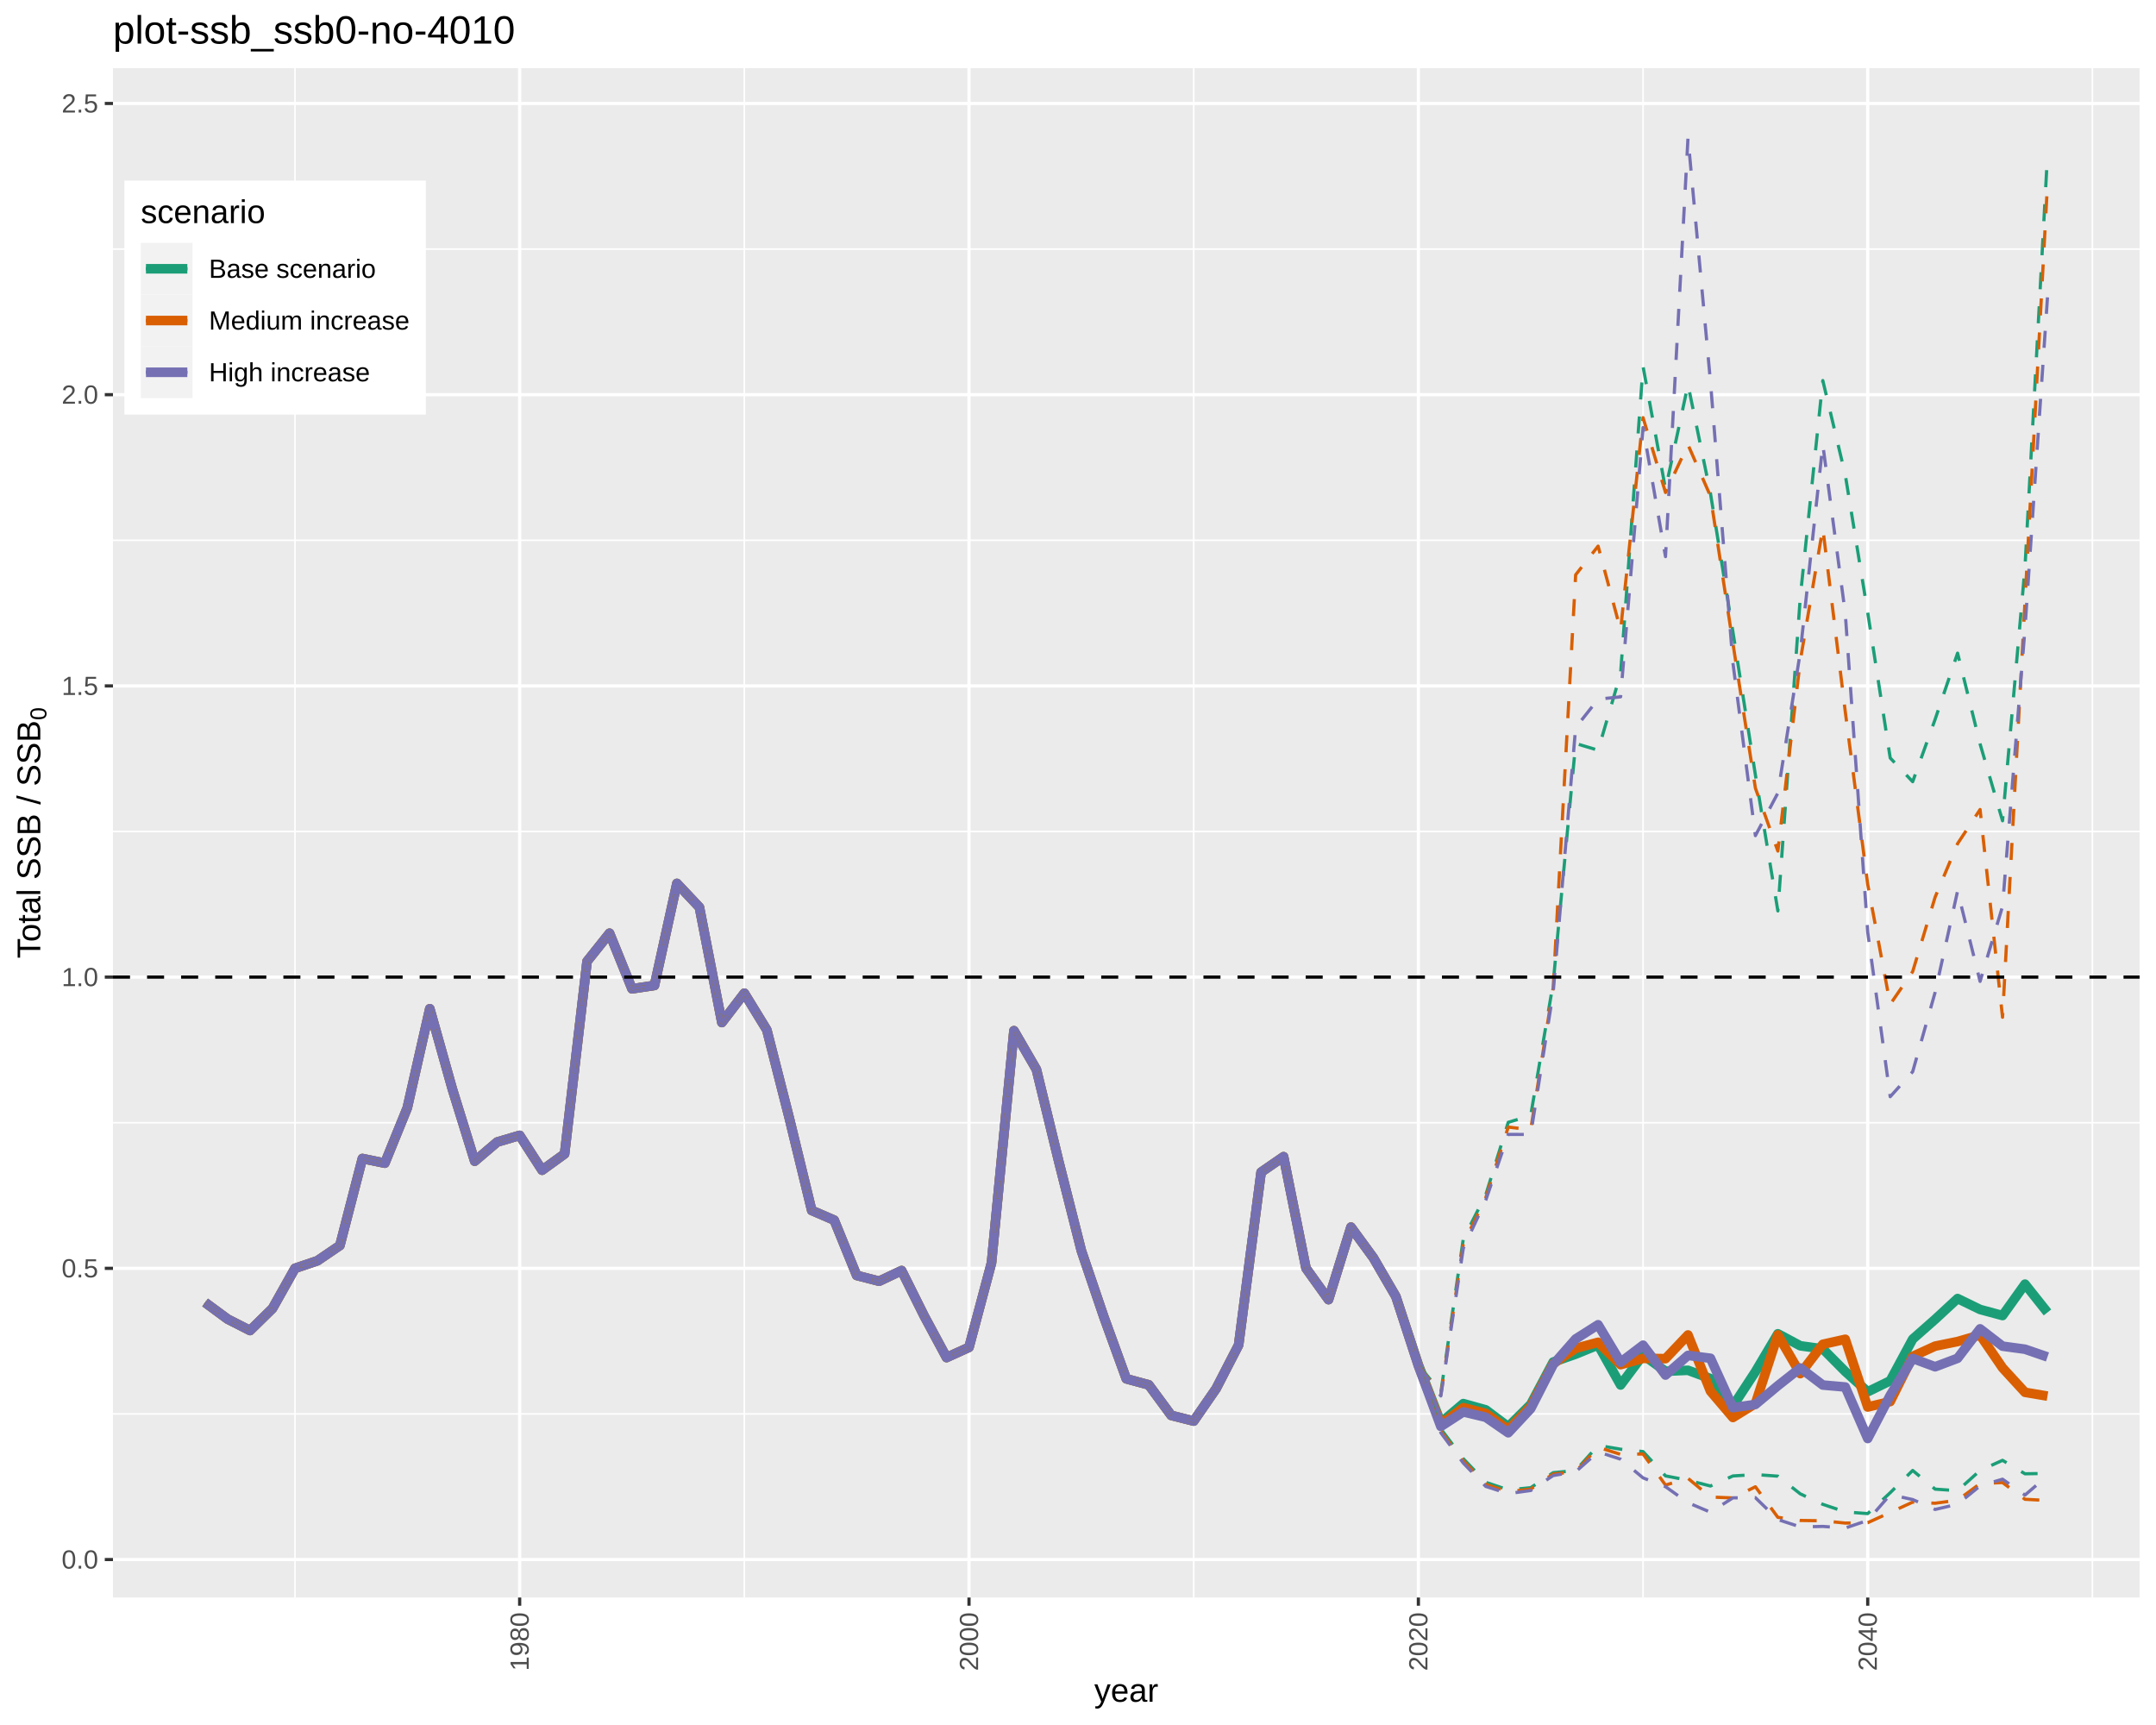
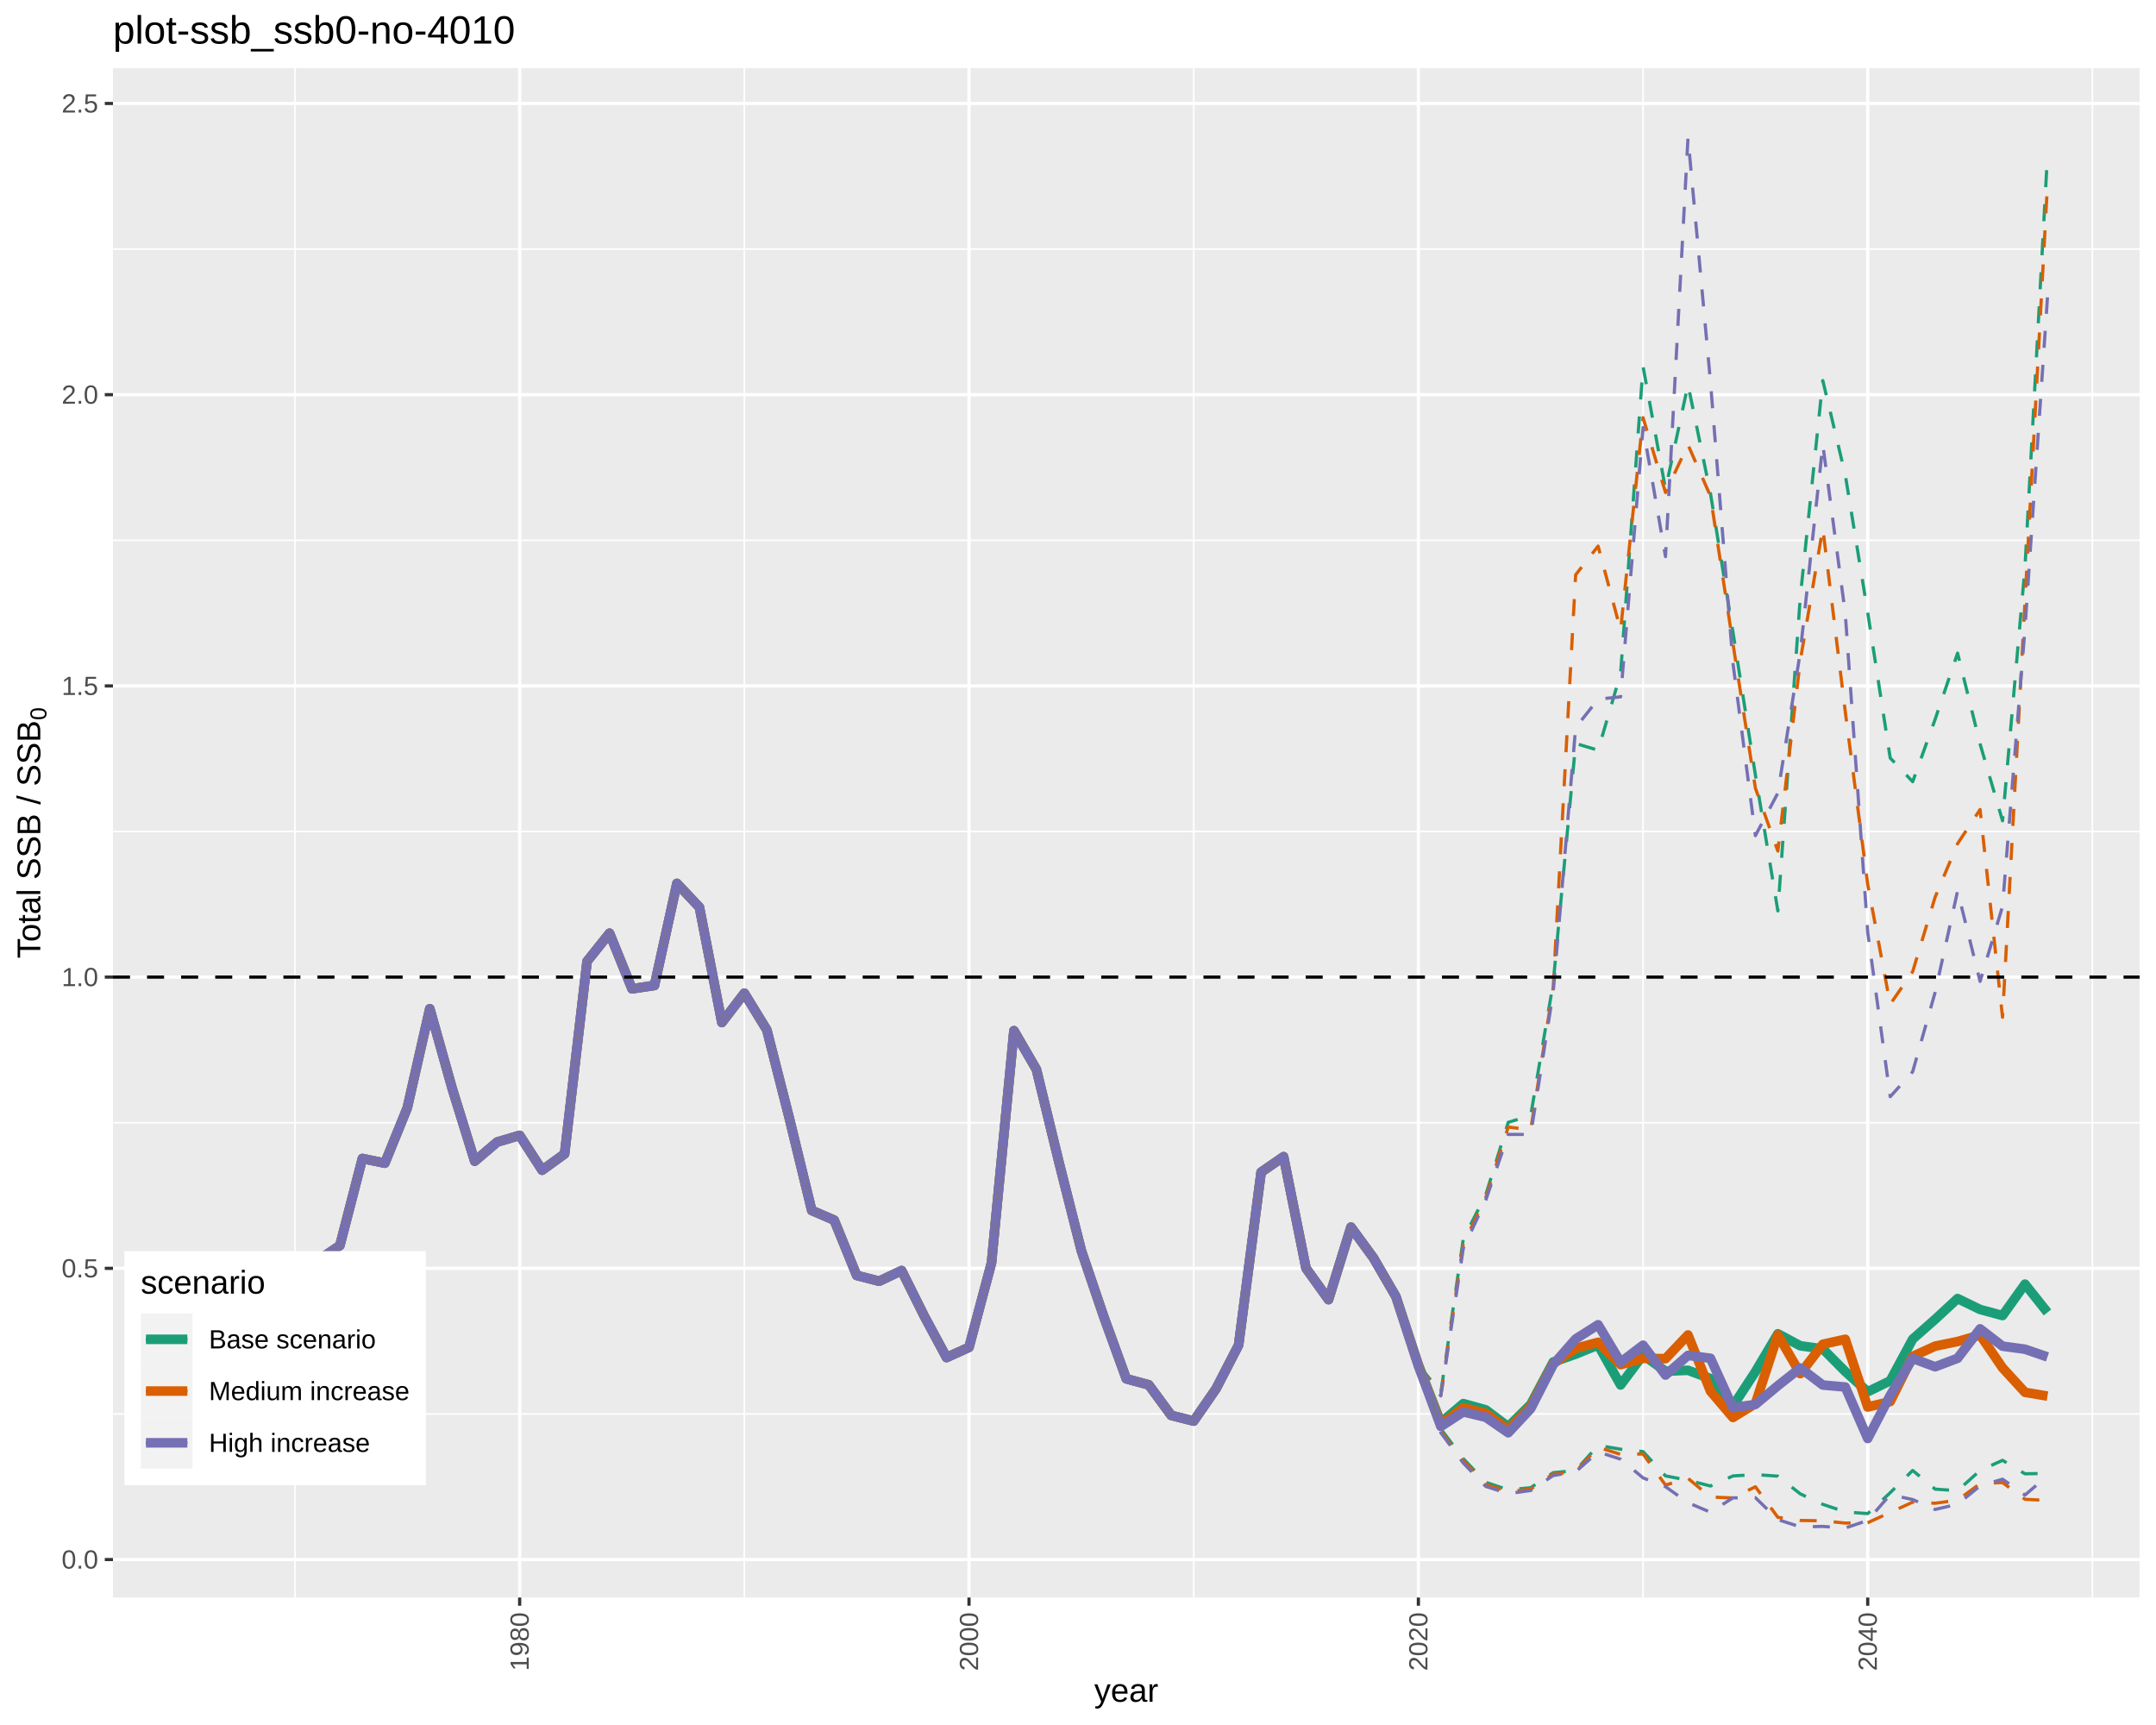
<svg xmlns="http://www.w3.org/2000/svg" viewBox="0 0 720.00 576.00">
  <defs>
    <style type="text/css">
    line, polyline, polygon, path, rect, circle {
      fill: none;
      stroke: #000000;
      stroke-linecap: round;
      stroke-linejoin: round;
      stroke-miterlimit: 10.00;
    }
  </style>
  </defs>
  <rect width="100%" height="100%" style="stroke: none; fill: #FFFFFF;" />
  <rect x="0.00" y="0.00" width="720.00" height="576.00" style="stroke-width: 1.07; stroke: #FFFFFF; fill: #FFFFFF;" />
  <defs>
    <clipPath id="cpMzcuNzN8NzE0LjUyfDUzMy40NHwyMi43Nw==">
      <rect x="37.73" y="22.77" width="676.79" height="510.67" />
    </clipPath>
  </defs>
  <rect x="37.73" y="22.77" width="676.79" height="510.67" style="stroke-width: 1.07; stroke: none; fill: #EBEBEB;" clip-path="url(#cpMzcuNzN8NzE0LjUyfDUzMy40NHwyMi43Nw==)" />
  <polyline points="37.73,472.13 714.52,472.13 " style="stroke-width: 0.53; stroke: #FFFFFF; stroke-linecap: butt;" clip-path="url(#cpMzcuNzN8NzE0LjUyfDUzMy40NHwyMi43Nw==)" />
  <polyline points="37.73,374.89 714.52,374.89 " style="stroke-width: 0.53; stroke: #FFFFFF; stroke-linecap: butt;" clip-path="url(#cpMzcuNzN8NzE0LjUyfDUzMy40NHwyMi43Nw==)" />
  <polyline points="37.73,277.65 714.52,277.65 " style="stroke-width: 0.53; stroke: #FFFFFF; stroke-linecap: butt;" clip-path="url(#cpMzcuNzN8NzE0LjUyfDUzMy40NHwyMi43Nw==)" />
  <polyline points="37.73,180.41 714.52,180.41 " style="stroke-width: 0.53; stroke: #FFFFFF; stroke-linecap: butt;" clip-path="url(#cpMzcuNzN8NzE0LjUyfDUzMy40NHwyMi43Nw==)" />
  <polyline points="37.73,83.17 714.52,83.17 " style="stroke-width: 0.53; stroke: #FFFFFF; stroke-linecap: butt;" clip-path="url(#cpMzcuNzN8NzE0LjUyfDUzMy40NHwyMi43Nw==)" />
  <polyline points="98.51,533.44 98.51,22.77 " style="stroke-width: 0.53; stroke: #FFFFFF; stroke-linecap: butt;" clip-path="url(#cpMzcuNzN8NzE0LjUyfDUzMy40NHwyMi43Nw==)" />
  <polyline points="248.57,533.44 248.57,22.77 " style="stroke-width: 0.53; stroke: #FFFFFF; stroke-linecap: butt;" clip-path="url(#cpMzcuNzN8NzE0LjUyfDUzMy40NHwyMi43Nw==)" />
  <polyline points="398.64,533.44 398.64,22.77 " style="stroke-width: 0.53; stroke: #FFFFFF; stroke-linecap: butt;" clip-path="url(#cpMzcuNzN8NzE0LjUyfDUzMy40NHwyMi43Nw==)" />
  <polyline points="548.70,533.44 548.70,22.77 " style="stroke-width: 0.53; stroke: #FFFFFF; stroke-linecap: butt;" clip-path="url(#cpMzcuNzN8NzE0LjUyfDUzMy40NHwyMi43Nw==)" />
  <polyline points="698.76,533.44 698.76,22.77 " style="stroke-width: 0.53; stroke: #FFFFFF; stroke-linecap: butt;" clip-path="url(#cpMzcuNzN8NzE0LjUyfDUzMy40NHwyMi43Nw==)" />
  <polyline points="37.73,520.75 714.52,520.75 " style="stroke-width: 1.07; stroke: #FFFFFF; stroke-linecap: butt;" clip-path="url(#cpMzcuNzN8NzE0LjUyfDUzMy40NHwyMi43Nw==)" />
  <polyline points="37.73,423.51 714.52,423.51 " style="stroke-width: 1.07; stroke: #FFFFFF; stroke-linecap: butt;" clip-path="url(#cpMzcuNzN8NzE0LjUyfDUzMy40NHwyMi43Nw==)" />
  <polyline points="37.73,326.27 714.52,326.27 " style="stroke-width: 1.07; stroke: #FFFFFF; stroke-linecap: butt;" clip-path="url(#cpMzcuNzN8NzE0LjUyfDUzMy40NHwyMi43Nw==)" />
  <polyline points="37.73,229.03 714.52,229.03 " style="stroke-width: 1.07; stroke: #FFFFFF; stroke-linecap: butt;" clip-path="url(#cpMzcuNzN8NzE0LjUyfDUzMy40NHwyMi43Nw==)" />
  <polyline points="37.73,131.79 714.52,131.79 " style="stroke-width: 1.07; stroke: #FFFFFF; stroke-linecap: butt;" clip-path="url(#cpMzcuNzN8NzE0LjUyfDUzMy40NHwyMi43Nw==)" />
  <polyline points="37.73,34.55 714.52,34.55 " style="stroke-width: 1.07; stroke: #FFFFFF; stroke-linecap: butt;" clip-path="url(#cpMzcuNzN8NzE0LjUyfDUzMy40NHwyMi43Nw==)" />
  <polyline points="173.54,533.44 173.54,22.77 " style="stroke-width: 1.07; stroke: #FFFFFF; stroke-linecap: butt;" clip-path="url(#cpMzcuNzN8NzE0LjUyfDUzMy40NHwyMi43Nw==)" />
  <polyline points="323.60,533.44 323.60,22.77 " style="stroke-width: 1.07; stroke: #FFFFFF; stroke-linecap: butt;" clip-path="url(#cpMzcuNzN8NzE0LjUyfDUzMy40NHwyMi43Nw==)" />
  <polyline points="473.67,533.44 473.67,22.77 " style="stroke-width: 1.07; stroke: #FFFFFF; stroke-linecap: butt;" clip-path="url(#cpMzcuNzN8NzE0LjUyfDUzMy40NHwyMi43Nw==)" />
  <polyline points="623.73,533.44 623.73,22.77 " style="stroke-width: 1.07; stroke: #FFFFFF; stroke-linecap: butt;" clip-path="url(#cpMzcuNzN8NzE0LjUyfDUzMy40NHwyMi43Nw==)" />
  <polyline points="68.50,434.92 76.00,440.45 83.50,444.27 91.00,436.91 98.51,423.52 106.01,420.98 113.51,415.88 121.02,386.85 128.52,388.39 136.02,369.92 143.53,336.84 151.03,363.54 158.53,387.73 166.04,381.34 173.54,379.12 181.04,390.74 188.55,385.30 196.05,321.01 203.55,311.62 211.06,330.17 218.56,329.05 226.06,294.99 233.57,302.96 241.07,341.43 248.57,331.65 256.08,343.90 263.58,373.33 271.08,404.18 278.58,407.42 286.09,425.88 293.59,427.81 301.09,424.26 308.60,439.35 316.10,453.30 323.60,449.89 331.11,421.69 338.61,344.17 346.11,357.11 353.62,388.00 361.12,417.62 368.62,439.70 376.13,460.39 383.63,462.42 391.13,472.61 398.64,474.51 406.14,463.66 413.64,449.12 421.15,391.41 428.65,386.24 436.15,423.48 443.66,433.95 451.16,409.76 458.66,420.03 466.16,432.94 473.67,455.73 481.17,475.02 488.67,468.68 496.18,470.76 503.68,476.39 511.18,468.95 518.69,454.80 526.19,452.17 533.69,449.12 541.20,462.47 548.70,452.45 556.20,457.88 563.71,457.56 571.21,460.34 578.71,469.50 586.22,458.03 593.72,445.37 601.22,449.38 608.73,450.41 616.23,457.97 623.73,464.72 631.24,461.06 638.74,447.15 646.24,440.54 653.74,433.60 661.25,437.25 668.75,439.28 676.25,428.79 683.76,438.24 " style="stroke-width: 3.20; stroke: #1B9E77; stroke-linecap: butt;" clip-path="url(#cpMzcuNzN8NzE0LjUyfDUzMy40NHwyMi43Nw==)" />
  <polyline points="68.50,434.92 76.00,440.45 83.50,444.27 91.00,436.91 98.51,423.52 106.01,420.98 113.51,415.88 121.02,386.85 128.52,388.39 136.02,369.92 143.53,336.84 151.03,363.54 158.53,387.73 166.04,381.34 173.54,379.12 181.04,390.74 188.55,385.30 196.05,321.01 203.55,311.62 211.06,330.17 218.56,329.05 226.06,294.99 233.57,302.96 241.07,341.43 248.57,331.65 256.08,343.90 263.58,373.33 271.08,404.18 278.58,407.42 286.09,425.88 293.59,427.81 301.09,424.26 308.60,439.35 316.10,453.30 323.60,449.89 331.11,421.69 338.61,344.17 346.11,357.11 353.62,388.00 361.12,417.62 368.62,439.70 376.13,460.39 383.63,462.42 391.13,472.61 398.64,474.51 406.14,463.66 413.64,449.12 421.15,391.41 428.65,386.24 436.15,423.48 443.66,433.95 451.16,409.76 458.66,420.03 466.16,432.94 473.67,455.91 481.17,475.61 488.67,470.04 496.18,471.95 503.68,477.37 511.18,469.66 518.69,455.37 526.19,450.23 533.69,448.21 541.20,455.68 548.70,453.58 556.20,453.67 563.71,445.76 571.21,464.52 578.71,473.32 586.22,468.68 593.72,445.75 601.22,458.67 608.73,448.88 616.23,447.20 623.73,469.82 631.24,468.00 638.74,452.92 646.24,449.49 653.74,447.96 661.25,445.77 668.75,456.74 676.25,464.91 683.76,466.18 " style="stroke-width: 3.20; stroke: #D95F02; stroke-linecap: butt;" clip-path="url(#cpMzcuNzN8NzE0LjUyfDUzMy40NHwyMi43Nw==)" />
  <polyline points="68.50,434.92 76.00,440.45 83.50,444.27 91.00,436.91 98.51,423.52 106.01,420.98 113.51,415.88 121.02,386.85 128.52,388.39 136.02,369.92 143.53,336.84 151.03,363.54 158.53,387.73 166.04,381.34 173.54,379.12 181.04,390.74 188.55,385.30 196.05,321.01 203.55,311.62 211.06,330.17 218.56,329.05 226.06,294.99 233.57,302.96 241.07,341.43 248.57,331.65 256.08,343.90 263.58,373.33 271.08,404.18 278.58,407.42 286.09,425.88 293.59,427.81 301.09,424.26 308.60,439.35 316.10,453.30 323.60,449.89 331.11,421.69 338.61,344.17 346.11,357.11 353.62,388.00 361.12,417.62 368.62,439.70 376.13,460.39 383.63,462.42 391.13,472.61 398.64,474.51 406.14,463.66 413.64,449.12 421.15,391.41 428.65,386.24 436.15,423.48 443.66,433.95 451.16,409.76 458.66,420.03 466.16,432.94 473.67,456.06 481.17,476.31 488.67,471.45 496.18,473.24 503.68,478.42 511.18,470.38 518.69,455.66 526.19,447.10 533.69,442.35 541.20,454.87 548.70,449.17 556.20,459.15 563.71,452.59 571.21,453.54 578.71,470.04 586.22,468.96 593.72,462.70 601.22,456.79 608.73,462.48 616.23,463.14 623.73,480.34 631.24,465.93 638.74,453.60 646.24,456.38 653.74,453.55 661.25,443.72 668.75,449.50 676.25,450.52 683.76,453.10 " style="stroke-width: 3.20; stroke: #7570B3; stroke-linecap: butt;" clip-path="url(#cpMzcuNzN8NzE0LjUyfDUzMy40NHwyMi43Nw==)" />
  <polyline points="68.50,434.92 76.00,440.45 83.50,444.27 91.00,436.91 98.51,423.52 106.01,420.98 113.51,415.88 121.02,386.85 128.52,388.39 136.02,369.92 143.53,336.84 151.03,363.54 158.53,387.73 166.04,381.34 173.54,379.12 181.04,390.74 188.55,385.30 196.05,321.01 203.55,311.62 211.06,330.17 218.56,329.05 226.06,294.99 233.57,302.96 241.07,341.43 248.57,331.65 256.08,343.90 263.58,373.33 271.08,404.18 278.58,407.42 286.09,425.88 293.59,427.81 301.09,424.26 308.60,439.35 316.10,453.30 323.60,449.89 331.11,421.69 338.61,344.17 346.11,357.11 353.62,388.00 361.12,417.62 368.62,439.70 376.13,460.39 383.63,462.42 391.13,472.61 398.64,474.51 406.14,463.66 413.64,449.12 421.15,391.41 428.65,386.24 436.15,423.48 443.66,433.95 451.16,409.76 458.66,420.03 466.16,432.94 473.67,455.73 481.17,477.11 488.67,487.07 496.18,494.96 503.68,497.49 511.18,496.76 518.69,491.74 526.19,491.03 533.69,482.64 541.20,483.91 548.70,484.70 556.20,492.82 563.71,494.27 571.21,496.20 578.71,492.84 586.22,492.38 593.72,492.91 601.22,498.83 608.73,502.32 616.23,504.85 623.73,505.41 631.24,498.43 638.74,491.00 646.24,497.24 653.74,497.76 661.25,491.00 668.75,487.62 676.25,492.12 683.76,491.99 " style="stroke-width: 1.07; stroke: #1B9E77; stroke-dasharray: 5.69,5.69; stroke-linecap: butt;" clip-path="url(#cpMzcuNzN8NzE0LjUyfDUzMy40NHwyMi43Nw==)" />
  <polyline points="68.50,434.92 76.00,440.45 83.50,444.27 91.00,436.91 98.51,423.52 106.01,420.98 113.51,415.88 121.02,386.85 128.52,388.39 136.02,369.92 143.53,336.84 151.03,363.54 158.53,387.73 166.04,381.34 173.54,379.12 181.04,390.74 188.55,385.30 196.05,321.01 203.55,311.62 211.06,330.17 218.56,329.05 226.06,294.99 233.57,302.96 241.07,341.43 248.57,331.65 256.08,343.90 263.58,373.33 271.08,404.18 278.58,407.42 286.09,425.88 293.59,427.81 301.09,424.26 308.60,439.35 316.10,453.30 323.60,449.89 331.11,421.69 338.61,344.17 346.11,357.11 353.62,388.00 361.12,417.62 368.62,439.70 376.13,460.39 383.63,462.42 391.13,472.61 398.64,474.51 406.14,463.66 413.64,449.12 421.15,391.41 428.65,386.24 436.15,423.48 443.66,433.95 451.16,409.76 458.66,420.03 466.16,432.94 473.67,455.91 481.17,477.86 488.67,487.76 496.18,495.64 503.68,498.10 511.18,497.23 518.69,492.20 526.19,491.41 533.69,483.27 541.20,485.63 548.70,485.51 556.20,495.89 563.71,493.64 571.21,499.88 578.71,500.18 586.22,496.45 593.72,506.66 601.22,507.70 608.73,507.81 616.23,508.58 623.73,508.45 631.24,505.02 638.74,501.58 646.24,501.95 653.74,500.94 661.25,495.40 668.75,495.04 676.25,500.63 683.76,501.03 " style="stroke-width: 1.07; stroke: #D95F02; stroke-dasharray: 5.69,5.69; stroke-linecap: butt;" clip-path="url(#cpMzcuNzN8NzE0LjUyfDUzMy40NHwyMi43Nw==)" />
  <polyline points="68.50,434.92 76.00,440.45 83.50,444.27 91.00,436.91 98.51,423.52 106.01,420.98 113.51,415.88 121.02,386.85 128.52,388.39 136.02,369.92 143.53,336.84 151.03,363.54 158.53,387.73 166.04,381.34 173.54,379.12 181.04,390.74 188.55,385.30 196.05,321.01 203.55,311.62 211.06,330.17 218.56,329.05 226.06,294.99 233.57,302.96 241.07,341.43 248.57,331.65 256.08,343.90 263.58,373.33 271.08,404.18 278.58,407.42 286.09,425.88 293.59,427.81 301.09,424.26 308.60,439.35 316.10,453.30 323.60,449.89 331.11,421.69 338.61,344.17 346.11,357.11 353.62,388.00 361.12,417.62 368.62,439.70 376.13,460.39 383.63,462.42 391.13,472.61 398.64,474.51 406.14,463.66 413.64,449.12 421.15,391.41 428.65,386.24 436.15,423.48 443.66,433.95 451.16,409.76 458.66,420.03 466.16,432.94 473.67,456.06 481.17,478.42 488.67,488.53 496.18,496.34 503.68,498.74 511.18,497.70 518.69,492.70 526.19,491.44 533.69,484.80 541.20,487.24 548.70,493.48 556.20,496.42 563.71,501.77 571.21,504.95 578.71,500.15 586.22,500.09 593.72,507.40 601.22,509.86 608.73,509.69 616.23,510.23 623.73,507.68 631.24,499.07 638.74,500.72 646.24,504.02 653.74,502.28 661.25,496.15 668.75,493.92 676.25,499.22 683.76,492.77 " style="stroke-width: 1.07; stroke: #7570B3; stroke-dasharray: 5.69,5.69; stroke-linecap: butt;" clip-path="url(#cpMzcuNzN8NzE0LjUyfDUzMy40NHwyMi43Nw==)" />
  <polyline points="68.50,434.92 76.00,440.45 83.50,444.27 91.00,436.91 98.51,423.52 106.01,420.98 113.51,415.88 121.02,386.85 128.52,388.39 136.02,369.92 143.53,336.84 151.03,363.54 158.53,387.73 166.04,381.34 173.54,379.12 181.04,390.74 188.55,385.30 196.05,321.01 203.55,311.62 211.06,330.17 218.56,329.05 226.06,294.99 233.57,302.96 241.07,341.43 248.57,331.65 256.08,343.90 263.58,373.33 271.08,404.18 278.58,407.42 286.09,425.88 293.59,427.81 301.09,424.26 308.60,439.35 316.10,453.30 323.60,449.89 331.11,421.69 338.61,344.17 346.11,357.11 353.62,388.00 361.12,417.62 368.62,439.70 376.13,460.39 383.63,462.42 391.13,472.61 398.64,474.51 406.14,463.66 413.64,449.12 421.15,391.41 428.65,386.24 436.15,423.48 443.66,433.95 451.16,409.76 458.66,420.03 466.16,432.94 473.67,455.73 481.17,464.95 488.67,413.70 496.18,398.96 503.68,374.75 511.18,372.49 518.69,328.28 526.19,248.25 533.69,250.51 541.20,224.92 548.70,122.36 556.20,163.34 563.71,128.44 571.21,164.73 578.71,210.99 586.22,258.78 593.72,304.17 601.22,199.25 608.73,127.07 616.23,158.55 623.73,204.56 631.24,253.10 638.74,261.02 646.24,240.19 653.74,218.09 661.25,248.41 668.75,274.07 676.25,189.40 683.76,51.68 " style="stroke-width: 1.07; stroke: #1B9E77; stroke-dasharray: 5.69,5.69; stroke-linecap: butt;" clip-path="url(#cpMzcuNzN8NzE0LjUyfDUzMy40NHwyMi43Nw==)" />
  <polyline points="68.50,434.92 76.00,440.45 83.50,444.27 91.00,436.91 98.51,423.52 106.01,420.98 113.51,415.88 121.02,386.85 128.52,388.39 136.02,369.92 143.53,336.84 151.03,363.54 158.53,387.73 166.04,381.34 173.54,379.12 181.04,390.74 188.55,385.30 196.05,321.01 203.55,311.62 211.06,330.17 218.56,329.05 226.06,294.99 233.57,302.96 241.07,341.43 248.57,331.65 256.08,343.90 263.58,373.33 271.08,404.18 278.58,407.42 286.09,425.88 293.59,427.81 301.09,424.26 308.60,439.35 316.10,453.30 323.60,449.89 331.11,421.69 338.61,344.17 346.11,357.11 353.62,388.00 361.12,417.62 368.62,439.70 376.13,460.39 383.63,462.42 391.13,472.61 398.64,474.51 406.14,463.66 413.64,449.12 421.15,391.41 428.65,386.24 436.15,423.48 443.66,433.95 451.16,409.76 458.66,420.03 466.16,432.94 473.67,455.91 481.17,465.74 488.67,415.34 496.18,399.92 503.68,376.34 511.18,377.25 518.69,329.84 526.19,191.94 533.69,182.36 541.20,210.39 548.70,139.47 556.20,164.45 563.71,148.50 571.21,165.66 578.71,214.81 586.22,263.17 593.72,284.18 601.22,220.52 608.73,176.35 616.23,237.63 623.73,295.32 631.24,335.34 638.74,324.43 646.24,299.55 653.74,281.70 661.25,270.31 668.75,339.67 676.25,200.85 683.76,61.41 " style="stroke-width: 1.07; stroke: #D95F02; stroke-dasharray: 5.69,5.69; stroke-linecap: butt;" clip-path="url(#cpMzcuNzN8NzE0LjUyfDUzMy40NHwyMi43Nw==)" />
  <polyline points="68.50,434.92 76.00,440.45 83.50,444.27 91.00,436.91 98.51,423.52 106.01,420.98 113.51,415.88 121.02,386.85 128.52,388.39 136.02,369.92 143.53,336.84 151.03,363.54 158.53,387.73 166.04,381.34 173.54,379.12 181.04,390.74 188.55,385.30 196.05,321.01 203.55,311.62 211.06,330.17 218.56,329.05 226.06,294.99 233.57,302.96 241.07,341.43 248.57,331.65 256.08,343.90 263.58,373.33 271.08,404.18 278.58,407.42 286.09,425.88 293.59,427.81 301.09,424.26 308.60,439.35 316.10,453.30 323.60,449.89 331.11,421.69 338.61,344.17 346.11,357.11 353.62,388.00 361.12,417.62 368.62,439.70 376.13,460.39 383.63,462.42 391.13,472.61 398.64,474.51 406.14,463.66 413.64,449.12 421.15,391.41 428.65,386.24 436.15,423.48 443.66,433.95 451.16,409.76 458.66,420.03 466.16,432.94 473.67,456.06 481.17,466.12 488.67,416.83 496.18,400.74 503.68,378.80 511.18,378.81 518.69,331.32 526.19,242.95 533.69,233.47 541.20,232.68 548.70,142.76 556.20,185.86 563.71,45.98 571.21,127.42 578.71,221.32 586.22,279.03 593.72,264.80 601.22,217.69 608.73,148.43 616.23,204.78 623.73,311.28 631.24,366.20 638.74,357.86 646.24,331.34 653.74,297.52 661.25,327.70 668.75,302.65 676.25,209.89 683.76,99.29 " style="stroke-width: 1.07; stroke: #7570B3; stroke-dasharray: 5.69,5.69; stroke-linecap: butt;" clip-path="url(#cpMzcuNzN8NzE0LjUyfDUzMy40NHwyMi43Nw==)" />
  <line x1="37.73" y1="326.27" x2="714.52" y2="326.27" style="stroke-width: 1.07; stroke-dasharray: 5.69,5.69; stroke-linecap: butt;" clip-path="url(#cpMzcuNzN8NzE0LjUyfDUzMy40NHwyMi43Nw==)" />
  <defs>
    <clipPath id="cpMC4wMHw3MjAuMDB8NTc2LjAwfDAuMDA=">
      <rect x="0.00" y="0.00" width="720.00" height="576.00" />
    </clipPath>
  </defs>
  <g clip-path="url(#cpMC4wMHw3MjAuMDB8NTc2LjAwfDAuMDA=)">
    <text x="20.58" y="523.78" style="font-size: 8.80px; fill: #4D4D4D; font-family: Liberation Sans;" textLength="12.22px" lengthAdjust="spacingAndGlyphs">0.0</text>
  </g>
  <g clip-path="url(#cpMC4wMHw3MjAuMDB8NTc2LjAwfDAuMDA=)">
    <text x="20.58" y="426.54" style="font-size: 8.80px; fill: #4D4D4D; font-family: Liberation Sans;" textLength="12.22px" lengthAdjust="spacingAndGlyphs">0.5</text>
  </g>
  <g clip-path="url(#cpMC4wMHw3MjAuMDB8NTc2LjAwfDAuMDA=)">
    <text x="20.58" y="329.29" style="font-size: 8.80px; fill: #4D4D4D; font-family: Liberation Sans;" textLength="12.22px" lengthAdjust="spacingAndGlyphs">1.0</text>
  </g>
  <g clip-path="url(#cpMC4wMHw3MjAuMDB8NTc2LjAwfDAuMDA=)">
    <text x="20.58" y="232.05" style="font-size: 8.80px; fill: #4D4D4D; font-family: Liberation Sans;" textLength="12.22px" lengthAdjust="spacingAndGlyphs">1.5</text>
  </g>
  <g clip-path="url(#cpMC4wMHw3MjAuMDB8NTc2LjAwfDAuMDA=)">
    <text x="20.58" y="134.81" style="font-size: 8.80px; fill: #4D4D4D; font-family: Liberation Sans;" textLength="12.22px" lengthAdjust="spacingAndGlyphs">2.0</text>
  </g>
  <g clip-path="url(#cpMC4wMHw3MjAuMDB8NTc2LjAwfDAuMDA=)">
    <text x="20.58" y="37.57" style="font-size: 8.80px; fill: #4D4D4D; font-family: Liberation Sans;" textLength="12.22px" lengthAdjust="spacingAndGlyphs">2.5</text>
  </g>
  <polyline points="34.99,520.75 37.73,520.75 " style="stroke-width: 1.07; stroke: #333333; stroke-linecap: butt;" clip-path="url(#cpMC4wMHw3MjAuMDB8NTc2LjAwfDAuMDA=)" />
  <polyline points="34.99,423.51 37.73,423.51 " style="stroke-width: 1.07; stroke: #333333; stroke-linecap: butt;" clip-path="url(#cpMC4wMHw3MjAuMDB8NTc2LjAwfDAuMDA=)" />
  <polyline points="34.99,326.27 37.73,326.27 " style="stroke-width: 1.07; stroke: #333333; stroke-linecap: butt;" clip-path="url(#cpMC4wMHw3MjAuMDB8NTc2LjAwfDAuMDA=)" />
  <polyline points="34.99,229.03 37.73,229.03 " style="stroke-width: 1.07; stroke: #333333; stroke-linecap: butt;" clip-path="url(#cpMC4wMHw3MjAuMDB8NTc2LjAwfDAuMDA=)" />
  <polyline points="34.99,131.79 37.73,131.79 " style="stroke-width: 1.07; stroke: #333333; stroke-linecap: butt;" clip-path="url(#cpMC4wMHw3MjAuMDB8NTc2LjAwfDAuMDA=)" />
  <polyline points="34.99,34.55 37.73,34.55 " style="stroke-width: 1.07; stroke: #333333; stroke-linecap: butt;" clip-path="url(#cpMC4wMHw3MjAuMDB8NTc2LjAwfDAuMDA=)" />
  <polyline points="173.54,536.18 173.54,533.44 " style="stroke-width: 1.07; stroke: #333333; stroke-linecap: butt;" clip-path="url(#cpMC4wMHw3MjAuMDB8NTc2LjAwfDAuMDA=)" />
  <polyline points="323.60,536.18 323.60,533.44 " style="stroke-width: 1.07; stroke: #333333; stroke-linecap: butt;" clip-path="url(#cpMC4wMHw3MjAuMDB8NTc2LjAwfDAuMDA=)" />
  <polyline points="473.67,536.18 473.67,533.44 " style="stroke-width: 1.07; stroke: #333333; stroke-linecap: butt;" clip-path="url(#cpMC4wMHw3MjAuMDB8NTc2LjAwfDAuMDA=)" />
  <polyline points="623.73,536.18 623.73,533.44 " style="stroke-width: 1.07; stroke: #333333; stroke-linecap: butt;" clip-path="url(#cpMC4wMHw3MjAuMDB8NTc2LjAwfDAuMDA=)" />
  <g clip-path="url(#cpMC4wMHw3MjAuMDB8NTc2LjAwfDAuMDA=)">
    <text transform="translate(176.56,557.94) rotate(-90)" style="font-size: 8.80px; fill: #4D4D4D; font-family: Liberation Sans;" textLength="19.56px" lengthAdjust="spacingAndGlyphs">1980</text>
  </g>
  <g clip-path="url(#cpMC4wMHw3MjAuMDB8NTc2LjAwfDAuMDA=)">
    <text transform="translate(326.63,557.94) rotate(-90)" style="font-size: 8.80px; fill: #4D4D4D; font-family: Liberation Sans;" textLength="19.56px" lengthAdjust="spacingAndGlyphs">2000</text>
  </g>
  <g clip-path="url(#cpMC4wMHw3MjAuMDB8NTc2LjAwfDAuMDA=)">
    <text transform="translate(476.69,557.94) rotate(-90)" style="font-size: 8.80px; fill: #4D4D4D; font-family: Liberation Sans;" textLength="19.56px" lengthAdjust="spacingAndGlyphs">2020</text>
  </g>
  <g clip-path="url(#cpMC4wMHw3MjAuMDB8NTc2LjAwfDAuMDA=)">
    <text transform="translate(626.76,557.94) rotate(-90)" style="font-size: 8.80px; fill: #4D4D4D; font-family: Liberation Sans;" textLength="19.56px" lengthAdjust="spacingAndGlyphs">2040</text>
  </g>
  <g clip-path="url(#cpMC4wMHw3MjAuMDB8NTc2LjAwfDAuMDA=)">
    <text x="365.42" y="568.24" style="font-size: 11.00px; font-family: Liberation Sans;" textLength="21.41px" lengthAdjust="spacingAndGlyphs">year</text>
  </g>
  <g clip-path="url(#cpMC4wMHw3MjAuMDB8NTc2LjAwfDAuMDA=)">
    <text transform="translate(13.45,320.03) rotate(-90)" style="font-size: 11.00px; font-family: Liberation Sans;" textLength="79.56px" lengthAdjust="spacingAndGlyphs">Total SSB / SSB</text>
  </g>
  <g clip-path="url(#cpMC4wMHw3MjAuMDB8NTc2LjAwfDAuMDA=)">
    <text transform="translate(15.48,240.47) rotate(-90)" style="font-size: 7.70px; font-family: Liberation Sans;" textLength="4.28px" lengthAdjust="spacingAndGlyphs">0</text>
  </g>
-   <rect x="41.53" y="60.31" width="100.69" height="78.12" style="stroke-width: 1.07; stroke: none; fill: #FFFFFF;" clip-path="url(#cpMC4wMHw3MjAuMDB8NTc2LjAwfDAuMDA=)" />
+   <rect x="41.53" y="417.78" width="100.69" height="78.12" style="stroke-width: 1.07; stroke: none; fill: #FFFFFF;" clip-path="url(#cpMC4wMHw3MjAuMDB8NTc2LjAwfDAuMDA=)" />
  <g clip-path="url(#cpMC4wMHw3MjAuMDB8NTc2LjAwfDAuMDA=)">
-     <text x="47.01" y="74.49" style="font-size: 11.00px; font-family: Liberation Sans;" textLength="41.59px" lengthAdjust="spacingAndGlyphs">scenario</text>
+     <text x="47.01" y="431.96" style="font-size: 11.00px; font-family: Liberation Sans;" textLength="41.59px" lengthAdjust="spacingAndGlyphs">scenario</text>
  </g>
-   <rect x="47.01" y="81.11" width="17.28" height="17.28" style="stroke-width: 1.07; stroke: none; fill: #F2F2F2;" clip-path="url(#cpMC4wMHw3MjAuMDB8NTc2LjAwfDAuMDA=)" />
-   <line x1="48.74" y1="89.75" x2="62.56" y2="89.75" style="stroke-width: 3.20; stroke: #1B9E77; stroke-linecap: butt;" clip-path="url(#cpMC4wMHw3MjAuMDB8NTc2LjAwfDAuMDA=)" />
-   <line x1="48.74" y1="89.75" x2="62.56" y2="89.75" style="stroke-width: 1.07; stroke: #1B9E77; stroke-dasharray: 5.69,5.69; stroke-linecap: butt;" clip-path="url(#cpMC4wMHw3MjAuMDB8NTc2LjAwfDAuMDA=)" />
-   <line x1="48.74" y1="89.75" x2="62.56" y2="89.75" style="stroke-width: 1.07; stroke: #1B9E77; stroke-dasharray: 5.69,5.69; stroke-linecap: butt;" clip-path="url(#cpMC4wMHw3MjAuMDB8NTc2LjAwfDAuMDA=)" />
-   <rect x="47.01" y="98.39" width="17.28" height="17.28" style="stroke-width: 1.07; stroke: none; fill: #F2F2F2;" clip-path="url(#cpMC4wMHw3MjAuMDB8NTc2LjAwfDAuMDA=)" />
-   <line x1="48.74" y1="107.03" x2="62.56" y2="107.03" style="stroke-width: 3.20; stroke: #D95F02; stroke-linecap: butt;" clip-path="url(#cpMC4wMHw3MjAuMDB8NTc2LjAwfDAuMDA=)" />
-   <line x1="48.74" y1="107.03" x2="62.56" y2="107.03" style="stroke-width: 1.07; stroke: #D95F02; stroke-dasharray: 5.69,5.69; stroke-linecap: butt;" clip-path="url(#cpMC4wMHw3MjAuMDB8NTc2LjAwfDAuMDA=)" />
-   <line x1="48.74" y1="107.03" x2="62.56" y2="107.03" style="stroke-width: 1.07; stroke: #D95F02; stroke-dasharray: 5.69,5.69; stroke-linecap: butt;" clip-path="url(#cpMC4wMHw3MjAuMDB8NTc2LjAwfDAuMDA=)" />
-   <rect x="47.01" y="115.67" width="17.28" height="17.28" style="stroke-width: 1.07; stroke: none; fill: #F2F2F2;" clip-path="url(#cpMC4wMHw3MjAuMDB8NTc2LjAwfDAuMDA=)" />
-   <line x1="48.74" y1="124.31" x2="62.56" y2="124.31" style="stroke-width: 3.20; stroke: #7570B3; stroke-linecap: butt;" clip-path="url(#cpMC4wMHw3MjAuMDB8NTc2LjAwfDAuMDA=)" />
-   <line x1="48.74" y1="124.31" x2="62.56" y2="124.31" style="stroke-width: 1.07; stroke: #7570B3; stroke-dasharray: 5.69,5.69; stroke-linecap: butt;" clip-path="url(#cpMC4wMHw3MjAuMDB8NTc2LjAwfDAuMDA=)" />
-   <line x1="48.74" y1="124.31" x2="62.56" y2="124.31" style="stroke-width: 1.07; stroke: #7570B3; stroke-dasharray: 5.69,5.69; stroke-linecap: butt;" clip-path="url(#cpMC4wMHw3MjAuMDB8NTc2LjAwfDAuMDA=)" />
+   <rect x="47.01" y="438.58" width="17.28" height="17.28" style="stroke-width: 1.07; stroke: none; fill: #F2F2F2;" clip-path="url(#cpMC4wMHw3MjAuMDB8NTc2LjAwfDAuMDA=)" />
+   <line x1="48.74" y1="447.22" x2="62.56" y2="447.22" style="stroke-width: 3.20; stroke: #1B9E77; stroke-linecap: butt;" clip-path="url(#cpMC4wMHw3MjAuMDB8NTc2LjAwfDAuMDA=)" />
+   <line x1="48.74" y1="447.22" x2="62.56" y2="447.22" style="stroke-width: 1.07; stroke: #1B9E77; stroke-dasharray: 5.69,5.69; stroke-linecap: butt;" clip-path="url(#cpMC4wMHw3MjAuMDB8NTc2LjAwfDAuMDA=)" />
+   <line x1="48.74" y1="447.22" x2="62.56" y2="447.22" style="stroke-width: 1.07; stroke: #1B9E77; stroke-dasharray: 5.69,5.69; stroke-linecap: butt;" clip-path="url(#cpMC4wMHw3MjAuMDB8NTc2LjAwfDAuMDA=)" />
+   <rect x="47.01" y="455.86" width="17.28" height="17.28" style="stroke-width: 1.07; stroke: none; fill: #F2F2F2;" clip-path="url(#cpMC4wMHw3MjAuMDB8NTc2LjAwfDAuMDA=)" />
+   <line x1="48.74" y1="464.50" x2="62.56" y2="464.50" style="stroke-width: 3.20; stroke: #D95F02; stroke-linecap: butt;" clip-path="url(#cpMC4wMHw3MjAuMDB8NTc2LjAwfDAuMDA=)" />
+   <line x1="48.74" y1="464.50" x2="62.56" y2="464.50" style="stroke-width: 1.07; stroke: #D95F02; stroke-dasharray: 5.69,5.69; stroke-linecap: butt;" clip-path="url(#cpMC4wMHw3MjAuMDB8NTc2LjAwfDAuMDA=)" />
+   <line x1="48.74" y1="464.50" x2="62.56" y2="464.50" style="stroke-width: 1.07; stroke: #D95F02; stroke-dasharray: 5.69,5.69; stroke-linecap: butt;" clip-path="url(#cpMC4wMHw3MjAuMDB8NTc2LjAwfDAuMDA=)" />
+   <rect x="47.01" y="473.14" width="17.28" height="17.28" style="stroke-width: 1.07; stroke: none; fill: #F2F2F2;" clip-path="url(#cpMC4wMHw3MjAuMDB8NTc2LjAwfDAuMDA=)" />
+   <line x1="48.74" y1="481.78" x2="62.56" y2="481.78" style="stroke-width: 3.20; stroke: #7570B3; stroke-linecap: butt;" clip-path="url(#cpMC4wMHw3MjAuMDB8NTc2LjAwfDAuMDA=)" />
+   <line x1="48.74" y1="481.78" x2="62.56" y2="481.78" style="stroke-width: 1.07; stroke: #7570B3; stroke-dasharray: 5.69,5.69; stroke-linecap: butt;" clip-path="url(#cpMC4wMHw3MjAuMDB8NTc2LjAwfDAuMDA=)" />
+   <line x1="48.74" y1="481.78" x2="62.56" y2="481.78" style="stroke-width: 1.07; stroke: #7570B3; stroke-dasharray: 5.69,5.69; stroke-linecap: butt;" clip-path="url(#cpMC4wMHw3MjAuMDB8NTc2LjAwfDAuMDA=)" />
  <g clip-path="url(#cpMC4wMHw3MjAuMDB8NTc2LjAwfDAuMDA=)">
-     <text x="69.77" y="92.78" style="font-size: 8.80px; font-family: Liberation Sans;" textLength="55.75px" lengthAdjust="spacingAndGlyphs">Base scenario</text>
+     <text x="69.77" y="450.25" style="font-size: 8.80px; font-family: Liberation Sans;" textLength="55.75px" lengthAdjust="spacingAndGlyphs">Base scenario</text>
  </g>
  <g clip-path="url(#cpMC4wMHw3MjAuMDB8NTc2LjAwfDAuMDA=)">
-     <text x="69.77" y="110.06" style="font-size: 8.80px; font-family: Liberation Sans;" textLength="66.97px" lengthAdjust="spacingAndGlyphs">Medium increase</text>
+     <text x="69.77" y="467.53" style="font-size: 8.80px; font-family: Liberation Sans;" textLength="66.97px" lengthAdjust="spacingAndGlyphs">Medium increase</text>
  </g>
  <g clip-path="url(#cpMC4wMHw3MjAuMDB8NTc2LjAwfDAuMDA=)">
-     <text x="69.77" y="127.34" style="font-size: 8.80px; font-family: Liberation Sans;" textLength="53.78px" lengthAdjust="spacingAndGlyphs">High increase</text>
+     <text x="69.77" y="484.81" style="font-size: 8.80px; font-family: Liberation Sans;" textLength="53.78px" lengthAdjust="spacingAndGlyphs">High increase</text>
  </g>
  <g clip-path="url(#cpMC4wMHw3MjAuMDB8NTc2LjAwfDAuMDA=)">
    <text x="37.73" y="14.56" style="font-size: 13.20px; font-family: Liberation Sans;" textLength="134.08px" lengthAdjust="spacingAndGlyphs">plot-ssb_ssb0-no-4010</text>
  </g>
</svg>
